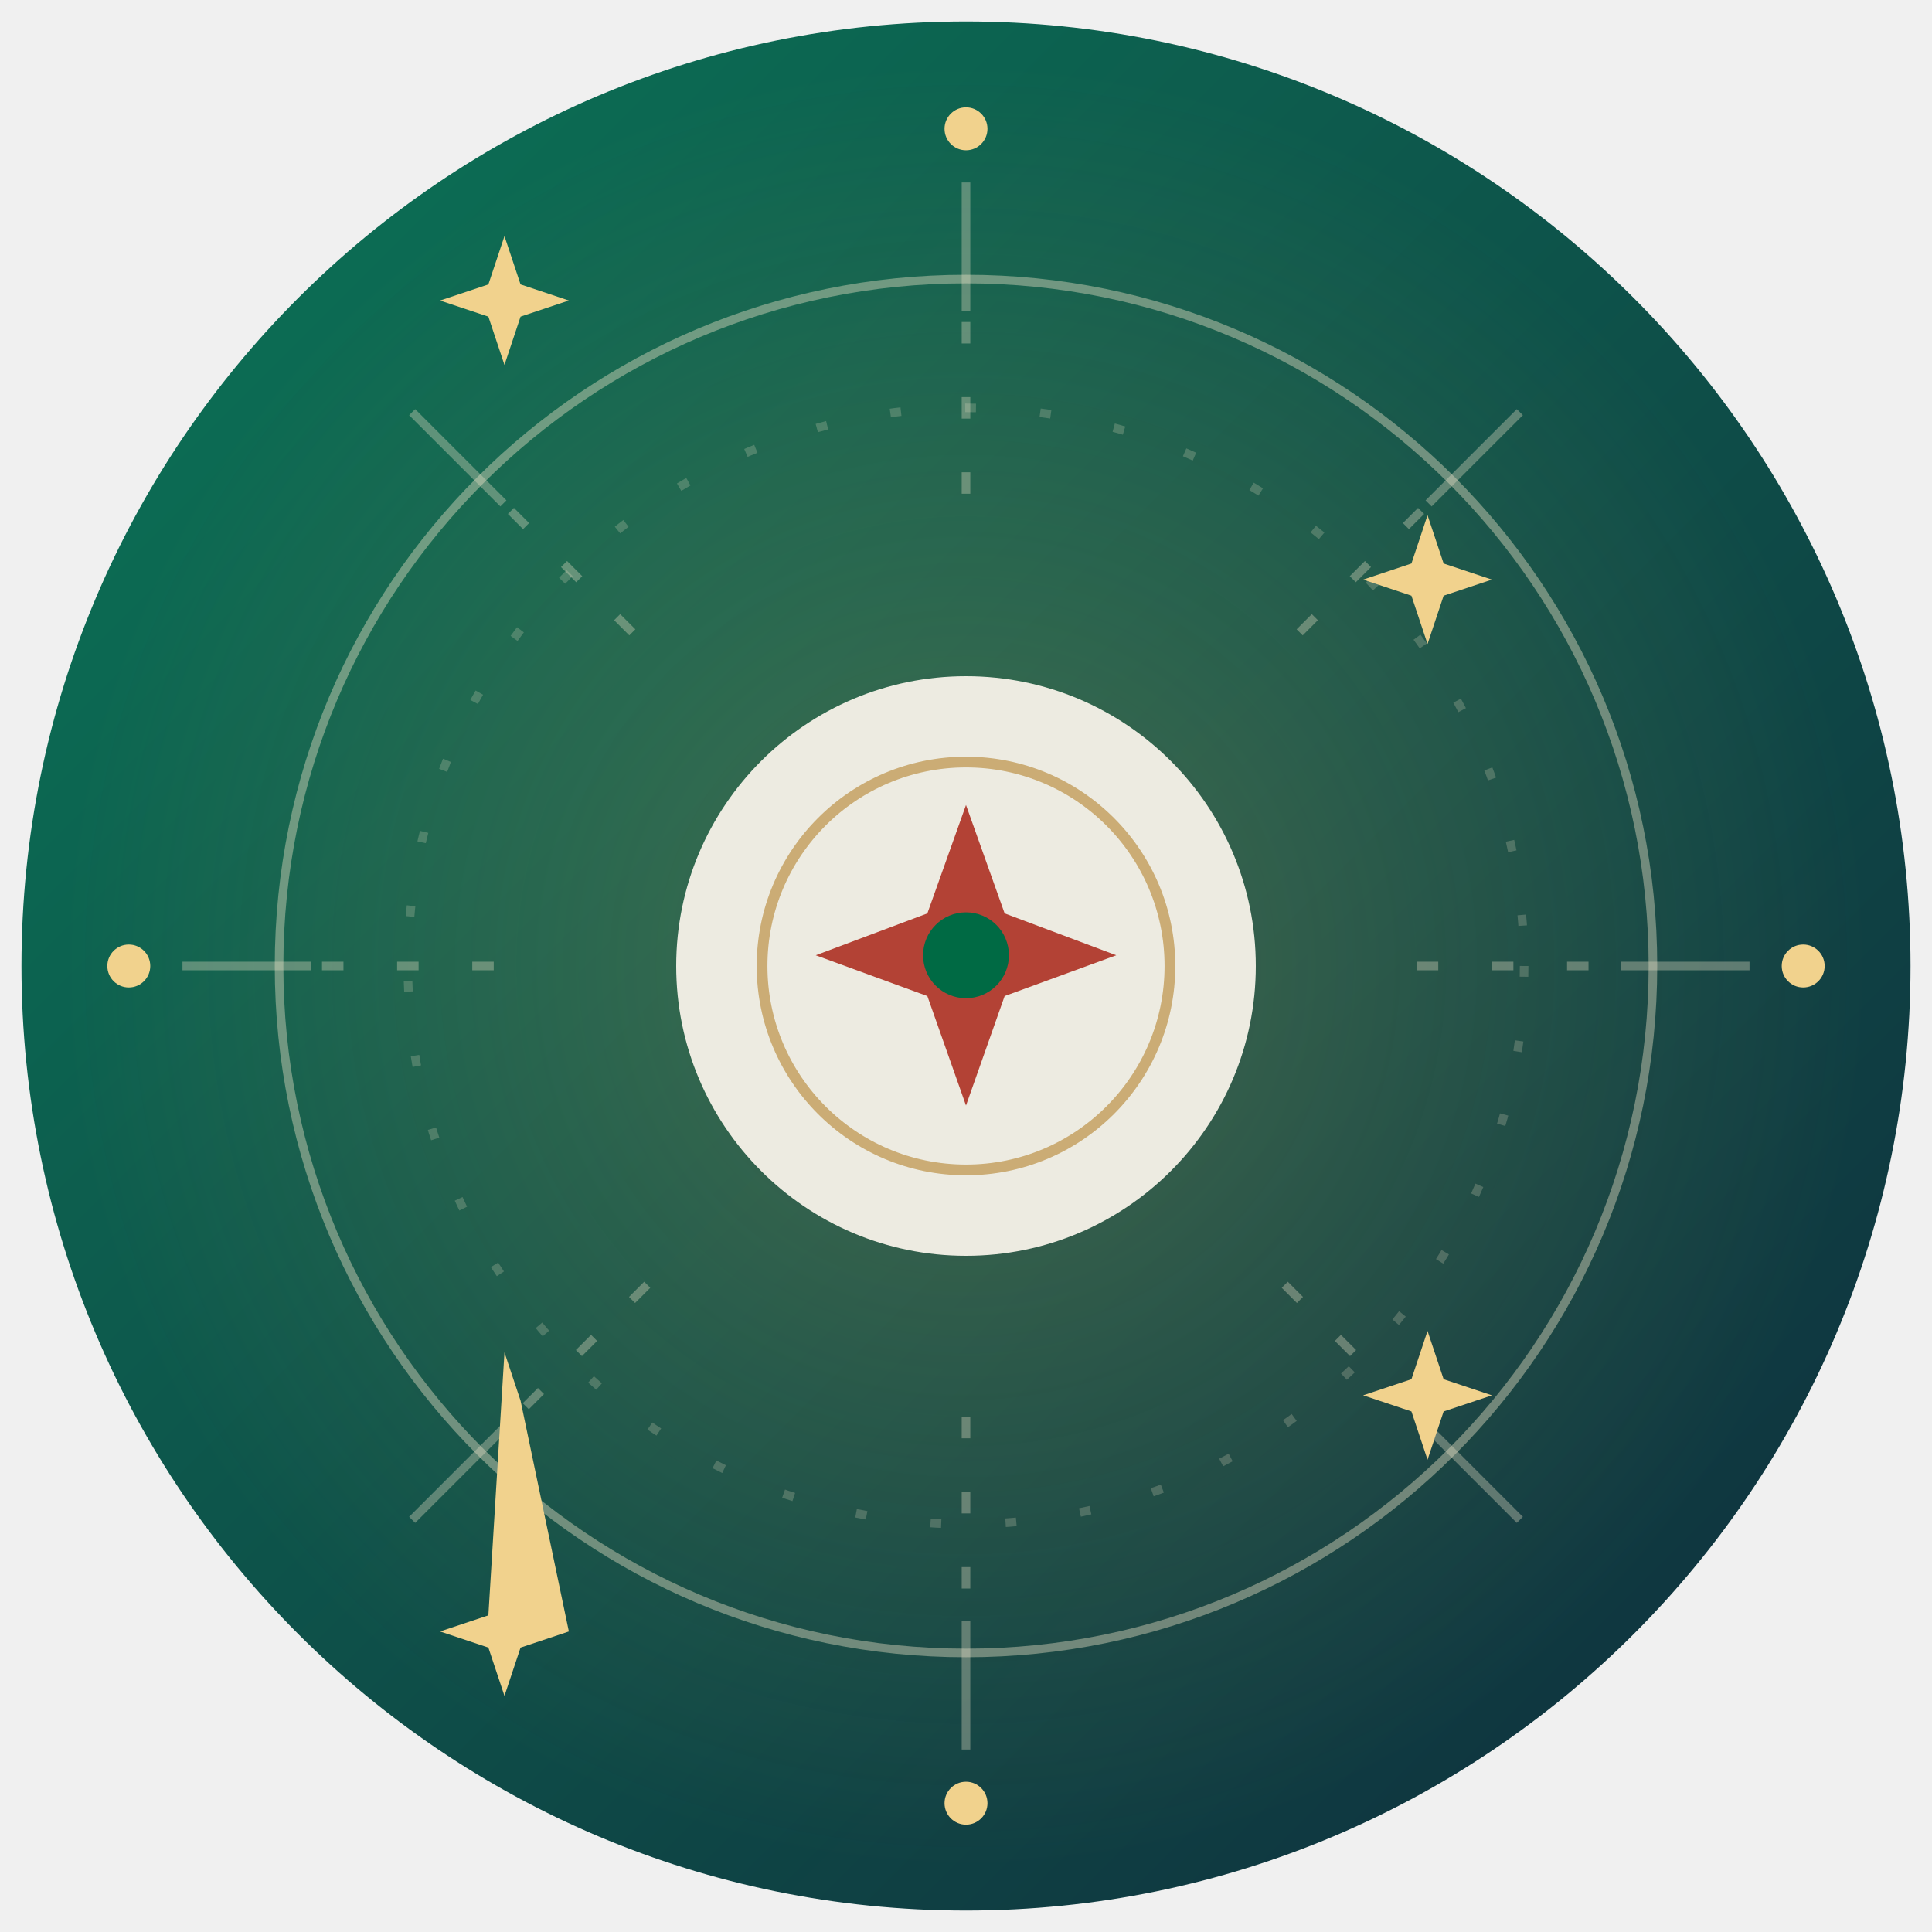
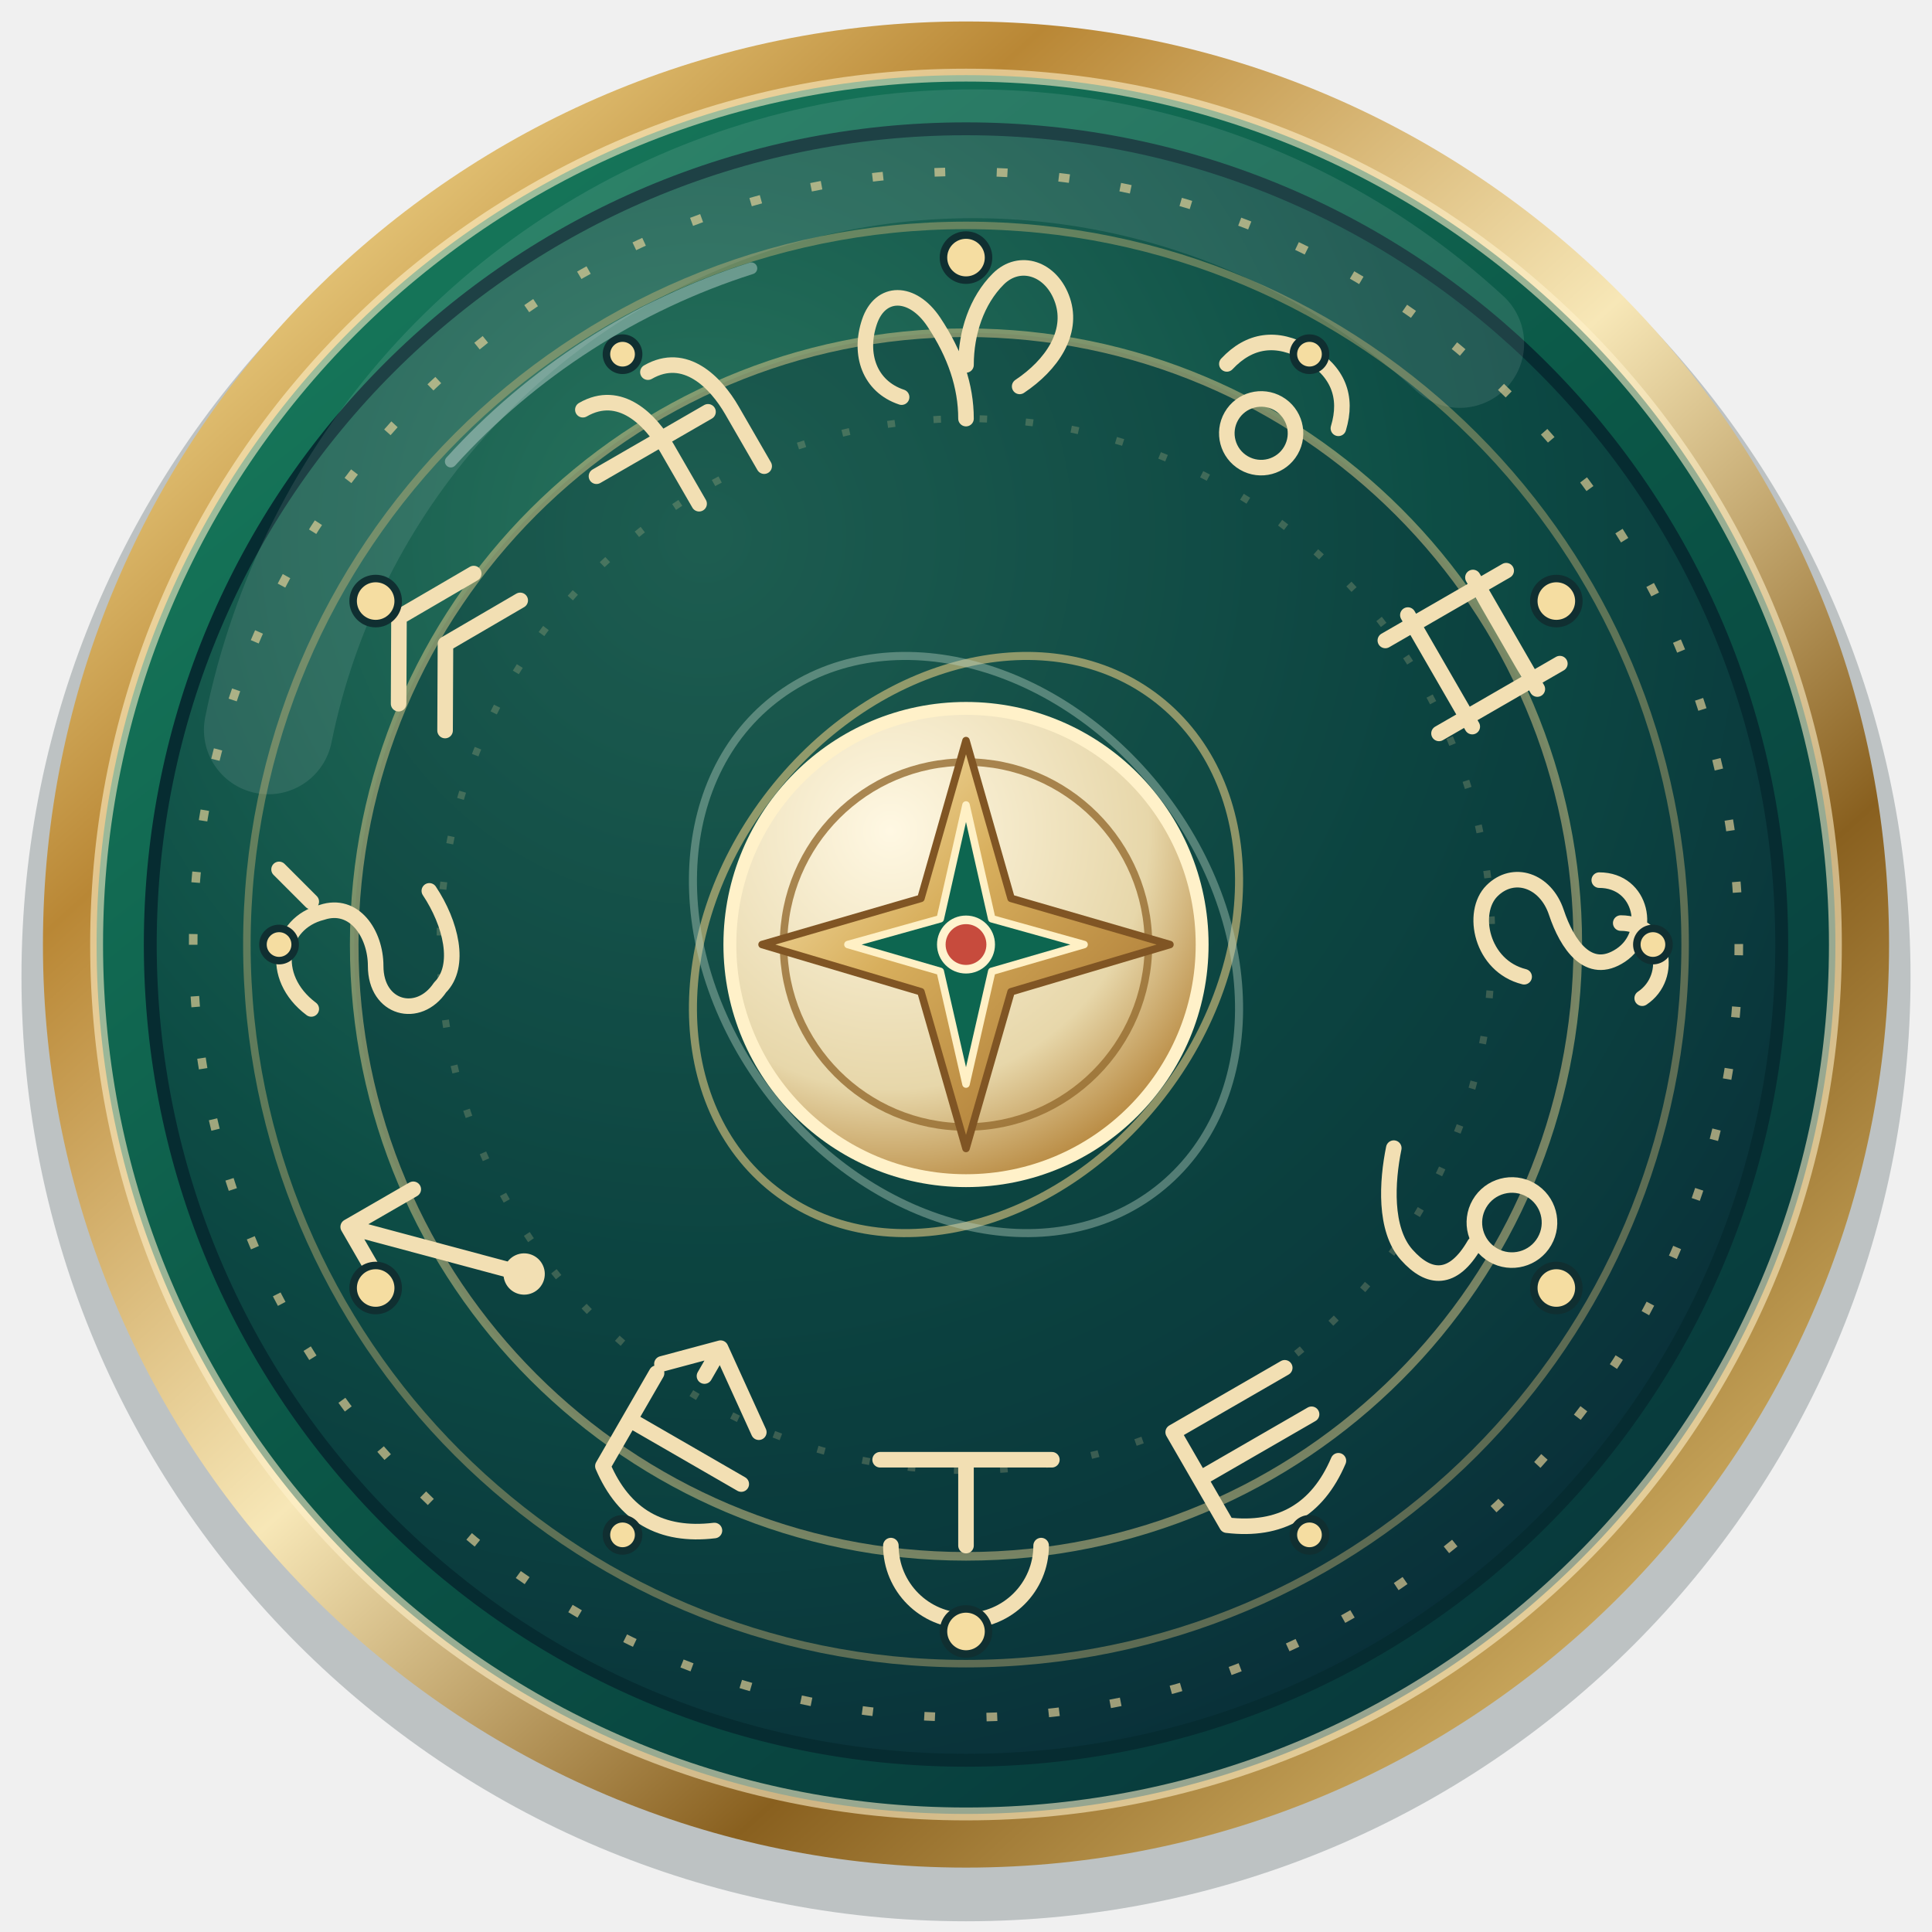
<svg xmlns="http://www.w3.org/2000/svg" viewBox="0 0 180 180" role="presentation" aria-hidden="true">
  <defs>
-     <linearGradient id="wheel" x1="0" y1="0" x2="1" y2="1">
-       <stop stop-color="#0b7657" />
-       <stop offset="1" stop-color="#102c3c" />
+     <linearGradient id="astrolabe-rim" x1=".12" y1=".08" x2=".9" y2=".94">
+       <stop stop-color="#f3d98e" />
+       <stop offset=".2" stop-color="#b98735" />
+       <stop offset=".47" stop-color="#f7e7b7" />
+       <stop offset=".72" stop-color="#89601f" />
+       <stop offset="1" stop-color="#e2c375" />
    </linearGradient>
-     <radialGradient id="glow">
-       <stop stop-color="#f4c35f" stop-opacity=".23" />
-       <stop offset="1" stop-color="#f4c35f" stop-opacity="0" />
+     <linearGradient id="astrolabe-shell" x1=".14" y1=".06" x2=".86" y2=".98">
+       <stop stop-color="#17795b" />
+       <stop offset=".48" stop-color="#0b5747" />
+       <stop offset="1" stop-color="#07343a" />
+     </linearGradient>
+     <radialGradient id="astrolabe-glass" cx="34%" cy="25%" r="82%">
+       <stop stop-color="#28745d" />
+       <stop offset=".55" stop-color="#0d4d45" />
+       <stop offset="1" stop-color="#092e38" />
+     </radialGradient>
+     <linearGradient id="astrolabe-gold" x1="0" y1="0" x2="1" y2="1">
+       <stop stop-color="#fff0c2" />
+       <stop offset=".42" stop-color="#d8af5d" />
+       <stop offset="1" stop-color="#9d6828" />
+     </linearGradient>
+     <radialGradient id="astrolabe-core" cx="34%" cy="26%" r="78%">
+       <stop stop-color="#fff8e3" />
+       <stop offset=".7" stop-color="#e7d7aa" />
+       <stop offset="1" stop-color="#b98b43" />
    </radialGradient>
  </defs>
-   <circle cx="90" cy="90" r="88" fill="url(#wheel)" />
-   <circle cx="90" cy="90" r="85" fill="url(#glow)" />
-   <circle cx="90" cy="90" r="64" fill="none" stroke="#e9dfc5" stroke-opacity=".42" stroke-width=".8" />
-   <circle cx="90" cy="90" r="52" fill="none" stroke="#e9dfc5" stroke-opacity=".23" stroke-width=".8" stroke-dasharray="1 6" />
-   <g stroke="#e9dfc5" stroke-opacity=".35" stroke-width=".8">
-     <path d="M90 17v12m0 122v12M17 90h12m122 0h12M38.4 38.4l8.5 8.5m86.2 86.2 8.5 8.5m0-103.2-8.5 8.5m-86.2 86.2-8.5 8.5" />
-     <path d="M90 30v18m0 84v18M30 90h18m84 0h18M47.6 47.6l12.7 12.7m59.4 59.4 12.7 12.7m0-84.8-12.7 12.7m-59.4 59.4-12.7 12.7" stroke-dasharray="2 5" />
+   <circle cx="90" cy="91" r="88" fill="#071f26" opacity=".22" />
+   <circle cx="90" cy="88" r="86" fill="url(#astrolabe-rim)" />
+   <circle cx="90" cy="88" r="81" fill="url(#astrolabe-shell)" stroke="#fff2cb" stroke-opacity=".58" stroke-width="1.2" />
+   <circle cx="90" cy="88" r="76" fill="url(#astrolabe-glass)" stroke="#062c31" stroke-width="1.2" />
+   <path d="M25 68A67 67 0 0 1 136 32" fill="none" stroke="#ffffff" stroke-opacity=".1" stroke-width="12" stroke-linecap="round" />
+   <circle cx="90" cy="88" r="72" fill="none" stroke="#efd89c" stroke-opacity=".65" stroke-width=".8" stroke-dasharray="1 4.8" />
+   <circle cx="90" cy="88" r="67" fill="none" stroke="#d9bd79" stroke-opacity=".4" stroke-width=".7" />
+   <g fill="none" stroke="url(#astrolabe-gold)" stroke-linecap="round">
+     <path d="M90 10v9" stroke-width="1.7" />
+     <path d="M90 10v9" stroke-width="1.7" transform="rotate(30 90 88)" />
+     <path d="M90 10v9" stroke-width="1.7" transform="rotate(60 90 88)" />
+     <path d="M90 10v9" stroke-width="1.7" transform="rotate(90 90 88)" />
+     <path d="M90 10v9" stroke-width="1.7" transform="rotate(120 90 88)" />
+     <path d="M90 10v9" stroke-width="1.7" transform="rotate(150 90 88)" />
+     <path d="M90 10v9" stroke-width="1.7" transform="rotate(180 90 88)" />
+     <path d="M90 10v9" stroke-width="1.7" transform="rotate(210 90 88)" />
+     <path d="M90 10v9" stroke-width="1.7" transform="rotate(240 90 88)" />
+     <path d="M90 10v9" stroke-width="1.7" transform="rotate(270 90 88)" />
+     <path d="M90 10v9" stroke-width="1.7" transform="rotate(300 90 88)" />
+     <path d="M90 10v9" stroke-width="1.7" transform="rotate(330 90 88)" />
  </g>
-   <circle cx="90" cy="90" r="27" fill="#f4f0e7" fill-opacity=".96" />
-   <circle cx="90" cy="90" r="19" fill="none" stroke="#b98c3d" stroke-opacity=".66" />
-   <g fill="#f1d28d">
-     <circle cx="90" cy="12" r="2" />
-     <circle cx="168" cy="90" r="2" />
-     <circle cx="90" cy="168" r="2" />
-     <circle cx="12" cy="90" r="2" />
-     <path d="m47 22 1.5 4.5L53 28l-4.5 1.5L47 34l-1.5-4.5L41 28l4.5-1.5zm86 26 1.5 4.5L139 54l-4.5 1.5L133 60l-1.5-4.5L127 54l4.5-1.5zm-86 78 1.5 4.5L53 152l-4.5 1.5L47 158l-1.5-4.5L41 152l4.5-1.5zm86-2 1.5 4.5L139 130l-4.5 1.5L133 136l-1.5-4.5L127 130l4.5-1.5z" />
+   <circle cx="90" cy="88" r="57" fill="#0b343a" fill-opacity=".34" stroke="#e5cc8b" stroke-opacity=".5" stroke-width=".8" />
+   <circle cx="90" cy="88" r="49" fill="none" stroke="#e7d59d" stroke-opacity=".22" stroke-width=".65" stroke-dasharray=".7 3.6" />
+   <g fill="none" stroke="#f2dfb3" stroke-width="1.45" stroke-linecap="round" stroke-linejoin="round">
+     <g transform="rotate(0 90 88)">
+       <path d="M84 37c-3-1-4-4-3-7 1-3 4-3 6 0 2 3 3 6 3 9m0-5c0-3 1-6 3-8 2-2 5-1 6 2 1 3-1 6-4 8" />
+     </g>
+     <g transform="rotate(30 90 88)">
+       <circle cx="90" cy="33" r="3.2" />
+       <path d="M84 29c.7-3 2.7-4.6 6-4.6m0 0c3.3 0 5.3 1.6 6 4.6" />
+     </g>
+     <g transform="rotate(60 90 88)">
+       <path d="M85 27v13m10-13v13M84 30h12m-12 7h12" />
+     </g>
+     <g transform="rotate(90 90 88)">
+       <path d="M84 29c0-4 5-5 7-2 2 3-1 5-4 6-3 1-4 4-2 6 2 2 7 1 8-3m-5-9c0-4 5-5 7-2" />
+     </g>
+     <g transform="rotate(120 90 88)">
+       <circle cx="87" cy="31" r="3.5" />
+       <path d="M90.5 33c4 0 5 2 4 5-1 3-5 5-8 6" />
+     </g>
+     <g transform="rotate(150 90 88)">
+       <path d="M84 29c4-3 8-3 12 0v10m-12-5h12m-12 5h12" />
+     </g>
+     <g transform="rotate(180 90 88)">
+       <path d="M83 32a7 7 0 0 1 14 0m-7 0v8m-8 0h16" />
+     </g>
+     <g transform="rotate(210 90 88)">
+       <path d="M83 29c4-3 8-3 12 0v10m-12-5h12m-11 5 7 5 4-4m-4 4v-3" />
+     </g>
+     <g transform="rotate(240 90 88)">
+       <path d="m84 37 12-12m0 0h-7m7 0v7" />
+       <circle cx="84" cy="37" r="1.2" fill="#f2dfb3" />
+     </g>
+     <g transform="rotate(270 90 88)">
+       <path d="M84 27c3-4 8-3 9 1 1 3-2 5-5 5-4 0-5 4-2 6 2 2 6 1 9-1m-1-11 3-3" />
+     </g>
+     <g transform="rotate(300 90 88)">
+       <path d="m83 31 7-4 7 4m-14 5 7-4 7 4" />
+     </g>
+     <g transform="rotate(330 90 88)">
+       <path d="M84 27c4 0 5 4 5 7v6m2-13c4 0 5 4 5 7v6m-14-7h12" />
+     </g>
  </g>
-   <path d="m90 75 3.6 10.1L104 89l-10.4 3.8L90 103l-3.6-10.2L76 89l10.4-3.9z" fill="#b34235" />
-   <circle cx="90" cy="89" r="4" fill="#006a44" />
+   <g fill="#f5dda1" stroke="#102f31" stroke-width=".7">
+     <circle cx="90" cy="24" r="2.1" />
+     <circle cx="122" cy="33" r="1.5" />
+     <circle cx="145" cy="56" r="2.1" />
+     <circle cx="154" cy="88" r="1.5" />
+     <circle cx="145" cy="120" r="2.1" />
+     <circle cx="122" cy="143" r="1.5" />
+     <circle cx="90" cy="152" r="2.1" />
+     <circle cx="58" cy="143" r="1.5" />
+     <circle cx="35" cy="120" r="2.1" />
+     <circle cx="26" cy="88" r="1.5" />
+     <circle cx="35" cy="56" r="2.1" />
+     <circle cx="58" cy="33" r="1.5" />
+   </g>
+   <ellipse cx="90" cy="88" rx="23" ry="29" transform="rotate(38 90 88)" fill="none" stroke="#e3c881" stroke-opacity=".6" stroke-width=".75" />
+   <ellipse cx="90" cy="88" rx="23" ry="29" transform="rotate(-38 90 88)" fill="none" stroke="#b6d0be" stroke-opacity=".42" stroke-width=".75" />
+   <circle cx="90" cy="88" r="22" fill="url(#astrolabe-core)" stroke="#fff1c9" stroke-width="1.2" />
+   <circle cx="90" cy="88" r="17" fill="none" stroke="#956c30" stroke-opacity=".8" stroke-width=".7" />
+   <path d="m90 69 4.2 14.7L109 88l-14.8 4.4L90 107l-4.2-14.6L71 88l14.8-4.3z" fill="url(#astrolabe-gold)" stroke="#805524" stroke-width=".7" stroke-linejoin="round" />
+   <path d="m90 75 2.4 10.6L101 88l-8.6 2.5L90 101l-2.4-10.5L79 88l8.6-2.4z" fill="#0d6650" stroke="#fff0c5" stroke-width=".7" stroke-linejoin="round" />
+   <circle cx="90" cy="88" r="2.3" fill="#c74b3d" stroke="#fff3ce" stroke-width=".8" />
+   <path d="M42 43a64 64 0 0 1 28-18" fill="none" stroke="#ffffff" stroke-opacity=".34" stroke-width="1.1" stroke-linecap="round" />
</svg>
